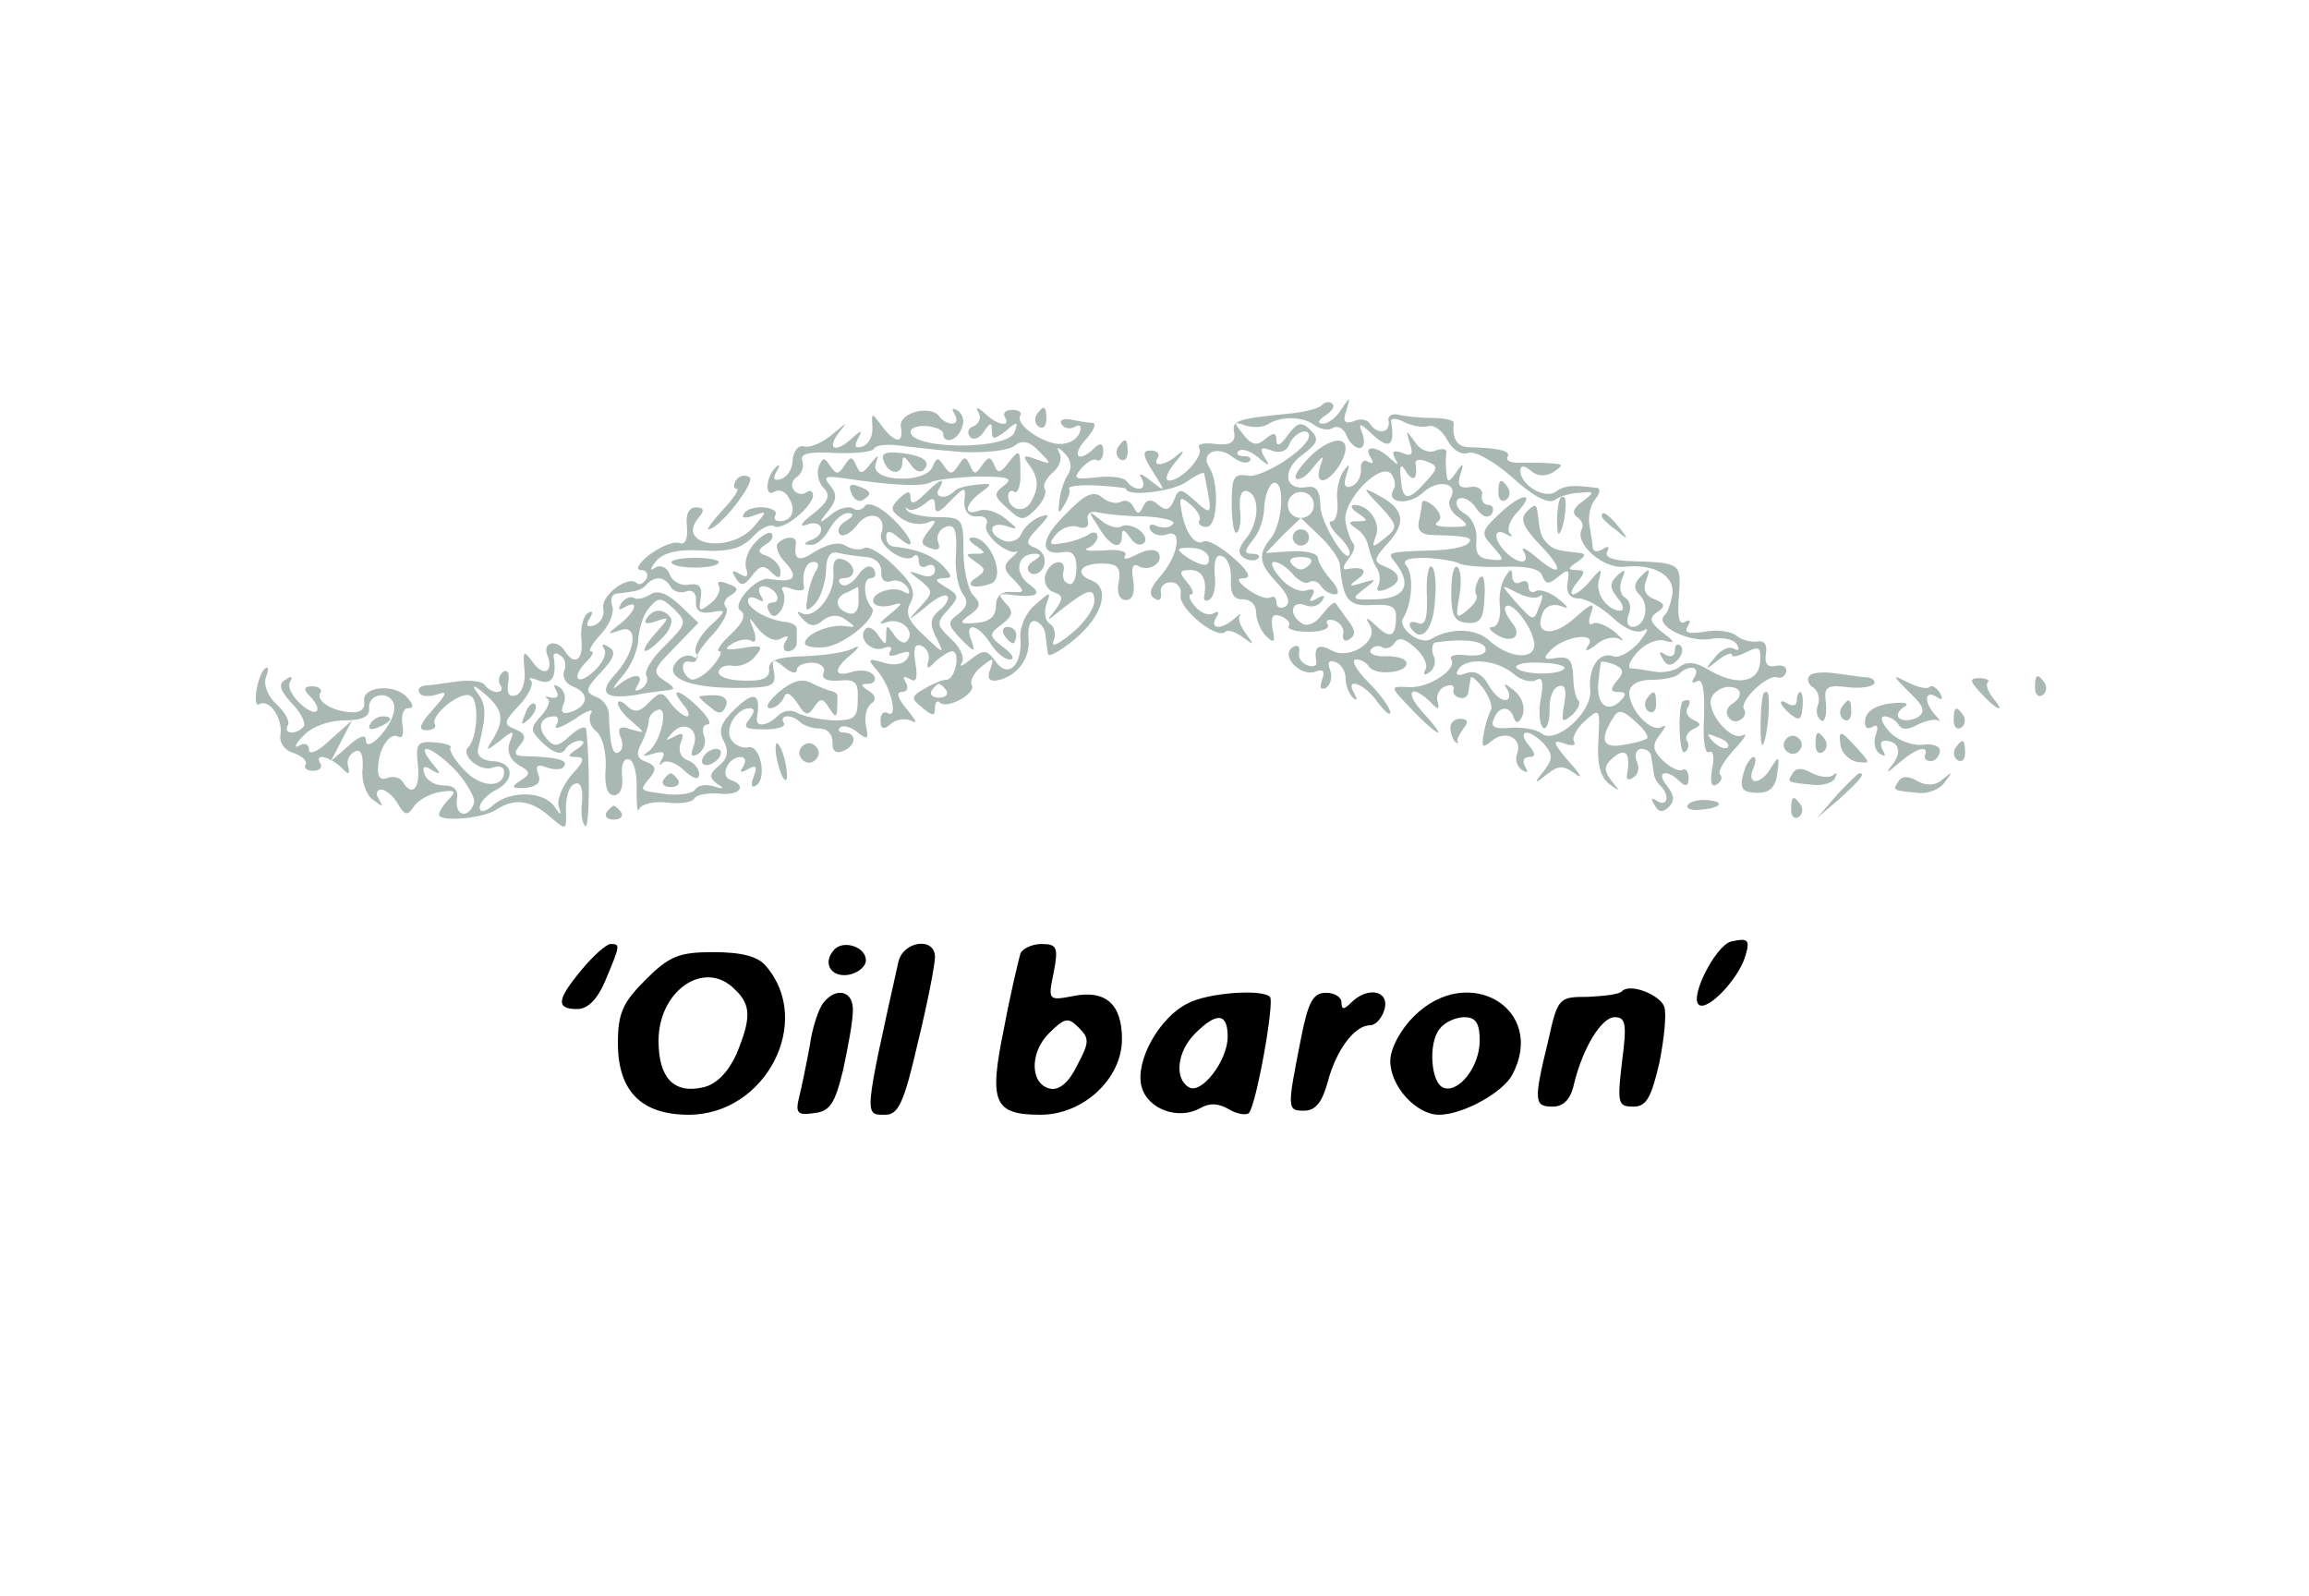
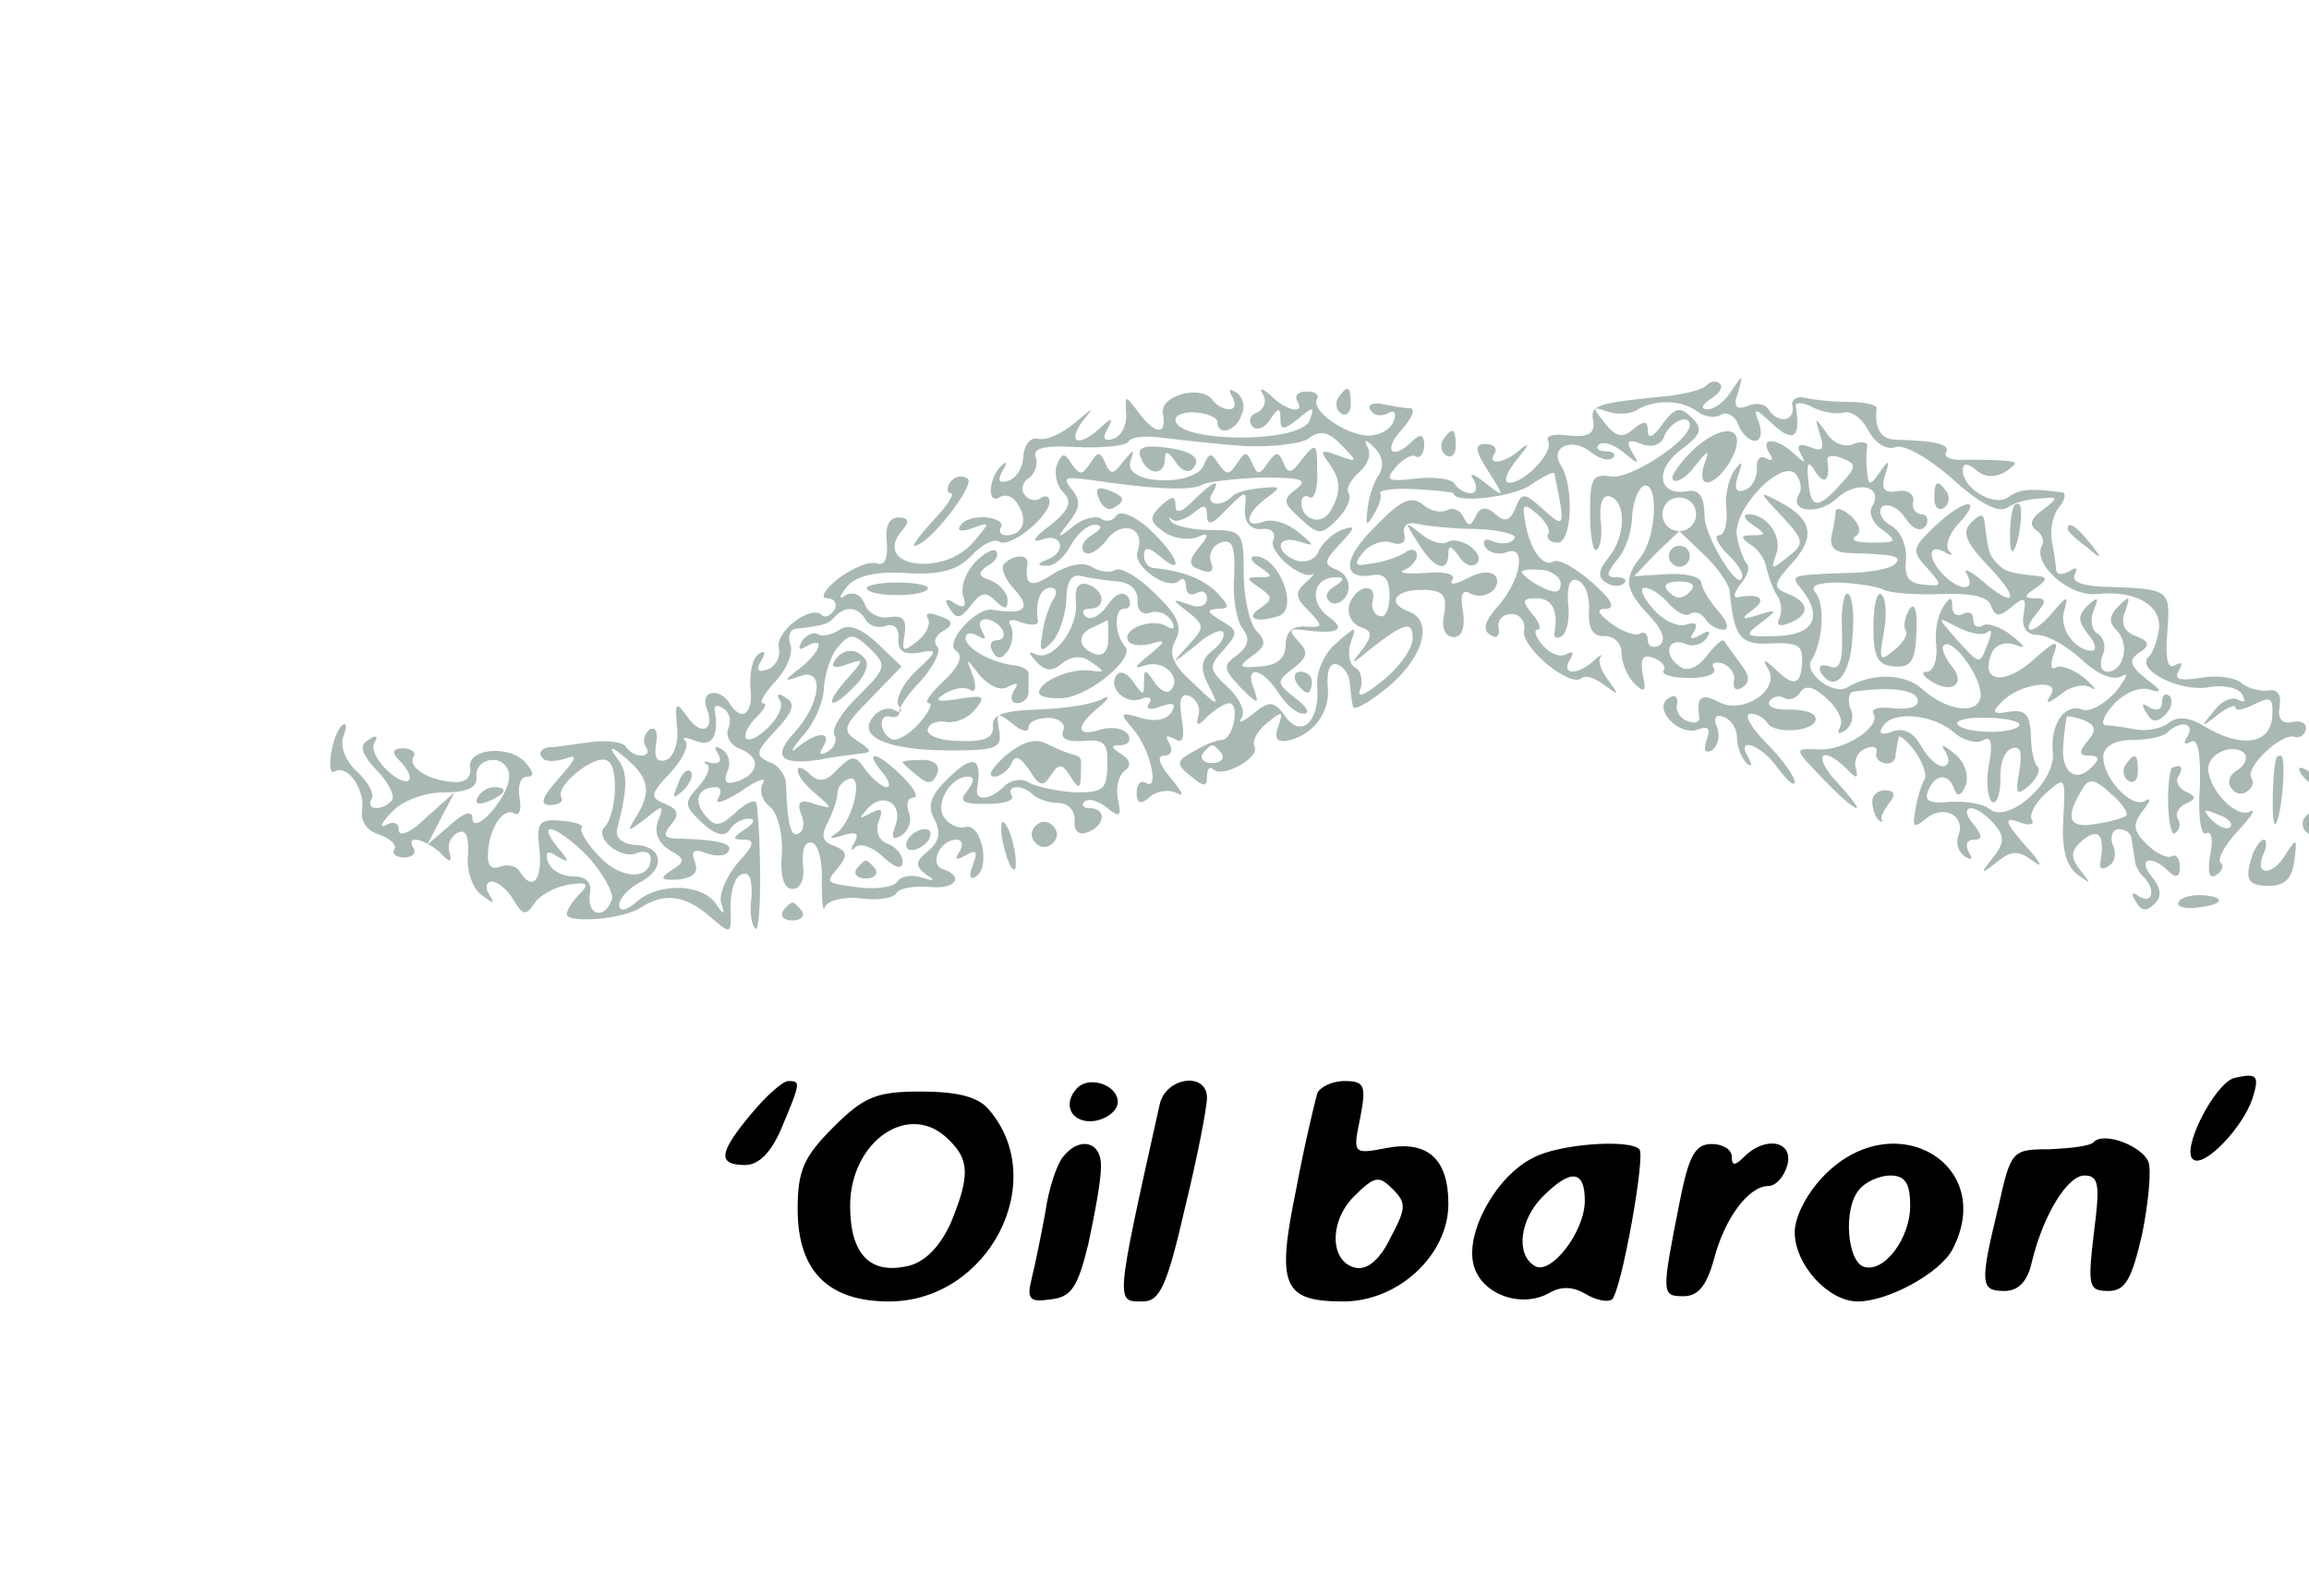
- <svg xmlns="http://www.w3.org/2000/svg" width="220px" height="152px" version="1.0" viewBox="0 0 284 170">
+ <svg xmlns="http://www.w3.org/2000/svg" width="220px" height="152px" version="1.0">
  <g fill="#a9b8b3" transform="translate(0 170) scale(.1 -.1)">
    <path d="m1626 1333c-3-4-19-8-34-10-72-7-77-9-74-24 2-12-5-16-23-14-14 2-23 0-20-5 6-10-22-40-37-40-6 0-3 10 8 23 10 12 12 16 4 10-16-15-34-17-26-5 3 5-1 9-9 9-10 0-10-6 3-26 16-25 16-26-3-11-11 9-16 10-11 3 4-7 3-13-3-13-5 0-12 4-15 9s-20 7-37 5c-27-3-30-2-19 11 7 8 16 13 19 10 4-2 8 3 8 11 0 10-4 11-11 4-19-19-29-10-11 10 10 11 14 20 9 21-5 0-17 2-27 4-9 2-15-1-11-6 3-5 10-6 16-3 6 4 9 1 6-7s-13-14-24-14c-21 0-56 24-49 35 2 4-2 7-10 7s-12-4-9-9c8-13-10-10-25 5-9 8-12 8-7 0 3-6 0-13-6-16-7-2-9-8-5-13s12-2 17 6c8 12 10 12 10 1s3-11 17 0c14 12 16 12 11-1-7-23-128-22-128 0 0 5 9 8 20 7s20-5 20-9c0-14 18-9 23 7 4 8 1 17-5 21-7 4-8 3-4-4s3-12-3-12c-5 0-12 4-15 8-10 16-51 6-48-12 4-21-7-21-24 2-12 16-12 16-11-2 1-10-4-21-12-24-9-3-11 0-6 9 6 11 5 12-6 2-20-19-33-16-18 5 12 15 12 15-7-1-12-10-27-17-35-15-7 2-13-6-14-16 0-11-6-21-14-24-9-3-11 0-6 9 5 8 4 10 0 6-13-11-15-38-3-31 6 4 14 1 18-7 10-15 4-29-11-29-6 0-8 4-5 8 2 4-4 8-14 9-11 1-22-2-25-8-4-5 2-6 12-2 17 6 17 6 0-14-29-33-96-23-68 11 8 9 7 13-3 13-9 0-13-9-11-24 1-15-2-22-9-20-7 3-23-4-37-14-13-10-18-19-11-19s10-5 7-11c-4-6-9-8-12-5-10 10-44-15-41-31 2-9-3-18-11-21-9-3-11 0-6 8s4 11-2 7-9-18-8-32c3-25-8-34-20-15-9 15-28 12-22-4 9-22-5-28-18-9-11 15-12 14-10-9 2-15-3-29-10-32-9-3-12 2-10 15 2 11 0 17-6 14-5-4-7-11-4-16 4-5 2-9-4-9-5 0-12 4-15 9-3 4-18 6-33 4-16-2-33-5-40-5-7-1-10-5-7-9 2-5 12-5 22-2 13 5 12 1-6-19-16-18-18-25-8-25 8 0 13 3 11 7-7 11 33 43 44 35 11-6 8-52-3-63-10-10 15-31 30-25 8 3 14 1 14-5 0-21-29-20-49 2-12 12-19 25-17 27 3 3-6 6-19 7-22 2-24-2-21-28 3-29-7-40-19-20-3 5-12 7-19 4-8-3-12 2-11 13 1 25 15 44 25 38 5-3 7 4 5 15s1 20 7 20c7 0 7 4-1 13-15 18-57 14-53-5 1-9-5-14-16-13-23 1-44 14-38 24 3 4-2 8-10 8-10 0-11-4-4-11 19-19 10-29-10-11-11 10-17 22-13 28s1 7-6 2c-9-5-7-13 8-29 12-12 18-26 14-29-9-10-25-9-19 2 3 4-3 16-14 26s-16 24-13 33c4 10 3 14-1 11-10-9-16-50-7-44 12 7 29-17 26-37-2-10 5-20 16-23 11-4 17-10 15-14-3-4 1-8 9-8s12 4 9 9c-8 13 10 9 25-4 10-11 12-10 9 1-2 7 2 15 9 18s10-5 9-21c-2-14 4-32 12-38 13-10 14-10 8 0-4 6-3 12 3 12 5 0 15-8 20-17 9-15 12-16 20-4 5 8 20 16 32 18 19 3 21 1 11-9-6-6-12-15-12-19 0-9 53-5 70 6 23 15 43 12 66-8 21-18 21-18 20 9 0 15 4 29 11 31 7 3 10-5 9-22-2-14 0-27 4-30 5-3 6 75 1 119-1 5-9 2-20-8-15-14-20-14-29-3-12 14-7 27 10 27 5 0 6-5 2-11-3-6 6-3 22 7 15 11 25 14 21 8-4-7-1-17 7-23 7-6 12-26 11-44-2-22 2-34 10-34s12 10 10 24c-1 14 2 22 9 20 6-2 10-19 9-38 0-19 1-29 3-23 3 6 18 10 34 8s31 0 34 5 17 7 31 6c25-3 35 10 13 17-13 5-2 28 13 28 6 0 7-5 3-12-5-7-3-8 6-3 10 6 12 4 7-9-4-10-3-15 3-11 14 9 5 51-10 47-7-2-17 3-21 10-8 13 7 38 23 38 7 0 6-5 0-13-9-11-5-13 18-13 16 0 27 3 24 8-6 10 10 11 20 1 4-4 15-8 24-8 10 0 16-7 16-17-1-10 4-14 12-11 17 6 19 23 2 23-6 0-8 3-5 6 4 4 13 1 21-5 13-11 15-9 11 8-2 11 1 23 7 27s5 10-3 15c-11 7-11 9-1 9 7 0 10 5 7 10-4 6-15 8-26 5-24-8-25 3-1 22 9 8 10 11 2 7-8-5-35-9-60-10-34-1-45-5-44-16s-8-15-32-14c-19 0-32 6-30 11 1 6 10 9 18 7 9-1 21 4 27 12 11 13 8 14-16 10-20-3-24-2-13 5 8 5 18 7 24 4 5-4 7 2 3 13-7 18-7 18 7 0 9-10 20-15 27-10 8 4 10 3 5-4-4-7-2-12 3-12 6 0 11 5 11 10v18c0 4-6 7-13 8-21 2-47 16-47 26 0 5 5 6 12 2s8-3 4 4-3 12 3 12c5 0 13-4 16-10 3-5 1-10-5-10s-8-5-4-11c4-8 9-7 15 2 4 7 5 17 2 23-4 5 1 7 10 3 9-3 16-3 16 1-3 18 2 32 12 32 6 0 7-5 2-12-4-7-9-22-10-33-3-16-1-17 9-7 7 7 13 25 14 40 0 18 5 26 15 23 8-2 23-4 34-5 12-1 19-8 19-18-1-9 4-14 11-12 7 3 16 0 21-7 4-7 3-10-4-6-13 9-44-2-37-14 3-4 13-5 23-2 13 4 13 2-3-11-15-12-15-14-4-10 18 6 36-12 24-24-3-3-10 0-15 8-9 13-10 13-10 0s-1-13-10 0c-5 8-12 11-15 8-11-11 6-30 22-24 8 3 11 1 8-4-4-6 1-7 11-3 12 4 15 3 10-6-5-7-16-9-29-5-20 6-21 5-7-11 16-19 25-59 12-51-5 3-9-1-9-9 0-11 4-12 13-4 7 6 19 7 26 3s4 2-6 14c-12 14-14 22-7 22s9 5 5 12-3 8 5 4c8-5 10 0 7 19-3 18-1 25 7 22 7-3 11-11 9-18-3-11-1-12 9-1 7 6 16 12 20 12 11 0 4-35-7-35-5 0-17-5-27-11-16-9-17-12-3-23 13-11 16-11 16-1 0 8 3 10 6 7 9-9 46 12 39 22-2 5 3 15 12 22 15 12 16 12 11-3-4-10-2-15 7-14 25 4 43 27 40 52-1 15 2 23 9 21 6-2 12-10 12-18 1-8 2-18 3-22 0-5 15 3 33 18 34 28 44 63 21 72-22 8-15 21 12 21 20 0 24-5 21-23-3-13 1-22 9-22s11 9 9 24c-3 15-1 22 6 18 13-8 32 4 25 16-4 5-14 5-27-2-11-6-18-7-14-1 3 5-8 8-27 6-17-1-26 0-19 3 6 2 12 9 12 14 0 6-6 7-12 2-7-4-21-9-32-10-15-3-17-1-7 11 7 8 19 12 27 9 9-3 14 0 12 8s3 12 12 10c8-2 34-5 57-5 22-1 39-5 36-9-3-5-12-6-20-3-8 4-11 1-8-5 4-6 13-8 21-5 19 7 13-28-10-53-11-13-14-21-6-26 6-4 9-1 8 7-2 7 4 13 12 13s14-7 12-16c-2-17 45-55 55-45 4 3 13 0 22-7 14-10 14-10 4 4-7 9-11 19-8 23 3 3-1 2-7-4-16-14-31-13-22 2 4 6 3 8-3 5-6-4-16 0-23 8s-9 15-5 15 2 7-5 15c-10 12-10 15 4 15 15 0 21-12 17-33-1-5 3-6 7-3 5 3 8 17 6 31-1 17 2 25 9 22 7-2 12-15 11-29-1-17 4-25 15-24 9 0 16-7 16-16 0-10 6-23 12-29 10-10 12-8 8 9-2 15 0 19 11 15 7-3 12-8 9-12-2-4 9-7 25-7s26 4 23 9 0 7 8 5c8-3 13-11 11-17-1-7 2-10 8-6 8 5 7 12-2 23-7 10-14 19-15 21-2 3-9-4-17-14-7-10-18-15-24-11-17 10-15 29 3 23 8-4 17-1 21 5 5 7 2 8-6 3-9-5-11-4-6 3 4 7 2 10-7 7-7-3-22 3-32 15-10 11-13 20-8 20 6 0 16-7 23-15s16-13 20-10c5 3 11 1 15-5 3-5 11-10 17-10s4 8-5 18c-8 9-16 22-16 27-1 6-16 9-33 8l-31-2 21 22 22 21 23-22c13-12 24-28 25-35 4-44 10-52 40-50 25 1 30-2 29-18-1-22-8-24-26-6-11 10-12 9-6-1 11-20-25-43-47-31-17 9-22 5-19-14 1-5-4-7-11-4-7 2-12 10-10 16 1 7-2 10-8 6-16-10 10-37 28-30 10 4 12 0 8-10-3-10-2-13 5-10 6 4 8 14 5 22-4 9-1 13 6 10 7-2 13-11 13-20 0-8 4-19 9-24 5-4 6-3 2 5-13 21 12 13 28-10 9-12 16-18 16-13s-12 22-27 37-22 28-15 28c6 0 13-4 16-9 7-11 46-8 46 4 0 6-11 9-25 9-13-1-22 3-19 8 3 4 9 6 14 3s12 0 15 5c5 8 13 6 26-6 10-9 16-21 12-27-3-6-1-7 5-3s9 13 5 21c-3 8-1 16 3 16 35 5 58 2 61-7 2-7-6-10-22-9-14 2-23 0-20-5 8-12-28-36-53-34-23 1-23 1 4-27 15-16 30-29 33-29 2 0-6 11-19 25-23 25-15 36 9 13 10-11 12-10 9 1-2 7 3 16 10 18 7 3 11 1 10-4-2-4 2-9 7-10 6-2 11 2 11 7 1 6 2 13 3 17 0 4 7-2 15-12 8-11 12-23 10-27-3-5-7-17-9-29-3-17-2-19 10-9 17 14 38 3 31-16-3-7 0-16 6-20 7-4 8-3 4 4s-2 12 5 12c8 0 8 4-1 15-7 8-8 15-2 15 5 0 15-7 22-15 10-12 10-18-1-32-13-16-12-17 4-4 14 11 20 11 35 0 9-7 6 0-8 15-20 23-21 28-7 23 10-4 16-3 13 2-3 4 3 16 13 25 19 17 19 16 17-23-2-28 2-45 13-54 14-10 14-10 3 4-10 13-9 19 3 29 15 12 21 4 16-23-1-5 3-6 8-2 6 3 8 12 4 20-3 8 0 15 6 15s12-4 12-10c1-5 2-14 3-19 0-5 4-13 9-17 11-12 8-26-5-18-7 5-8 3-3-5 5-9 10-10 18-2 7 7 6 15-3 26-14 17 0 21 16 5 7-7 11-6 11 4 0 8-4 13-8 10-4-2-15 3-24 12-13 13-13 19-3 32 7 9 8 13 2 9-13-8-41 22-40 43 1 9 11 15 28 15 14 0 30 3 34 8 12 11 26 8 18-5-4-6-3-8 3-5 7 5 10-10 9-43-2-27 1-47 6-44s7-6 4-20c-3-16-1-24 5-20 6 3 8 9 5 12-4 3 4 17 16 30 13 14 18 22 12 19-13-8-41 22-40 42 1 8 9 15 19 17 19 2 23-11 7-21-6-4-8-11-4-16 3-5 10-7 15-3 5 3 7 9 4 13-6 10 29 43 41 39 5-2 10 2 11 7 1 6-5 9-13 7-10-2-14 3-12 15 2 11-2 17-11 15-7-1-19 2-25 7-7 6-25 8-40 5-20-3-25-1-20 7 4 7 3 9-4 5s-9 7-7 32c3 41 3 41-62 43-20 1-30 5-26 12 3 6 1 7-5 3-7-4-12-4-13 1 0 4-2 17-4 28-2 10 1 25 7 32s7 14 2 14c-31 4-40 3-51-5-14-9-43 9-43 26 0 7 5 7 13 0s18-7 27-2c13 9 13 10 0 11-8 1-25 1-38 1-12-1-20 2-18 7 5 7-8 11-46 12-16 0-22 10-20 30 1 3-11 6-26 6s-34 2-42 4-14-2-12-8c2-15-14-17-23-3-3 5-12 7-20 3-11-4-14 0-9 13 5 18 5 18-6 2-6-10-16-18-23-18s-6 4 3 10c8 5 12 11 9 14-3 4-9 3-13-1zm-9-25c7-5 17-7 23-3 5 3 13-1 16-9 3-9 11-16 16-16 6 0 7 8 4 17-6 15-4 15 14-2 19-17 26-12 21 18-1 4 7 4 16-1 10-5 23-7 30-5 6 2 17-5 23-17 7-13 18-19 26-16s31-10 54-30c25-23 44-33 52-28 7 5 21 9 32 9 17 2 18 1 2-11-11-8-13-14-6-19 5-3 8-10 6-14-11-17 25-50 52-47 37 4 62-11 59-34-2-11-6-23-10-26-12-12 29-33 56-29 14 3 29 0 33-6 4-7 3-9-3-6-6 4-17-1-24-11-13-15-12-16 4-3 9 7 17 10 17 7 0-4 8-2 18 3 16 8 18 6 17-12-2-26-29-30-63-10-16 10-27 11-36 4-6-5-21-8-31-6-11 2-24 4-29 4-5 1-1 10 8 20 10 11 25 17 34 14 13-4 12-1-3 10-16 13-17 18-7 25 11 7 10 11-3 16-11 4-15 12-10 24 5 14 4 15-6 5s-10-16-2-24c13-13 6-39-9-39-6 0-8 7-5 15 4 8 2 17-4 21-6 3-8 13-4 23 5 12 4 13-6 4-10-10-9-15 1-28 7-8 8-15 3-15-16 0-32 22-26 39 4 14 2 13-10-1-8-10-18-18-22-18s-2 7 5 15c10 12 10 15-1 15s-11 2 1 10c10 7 11 10 3 11-28 3-32 4-40 12s-9 13-12 39c-1 9-4 9-13 0s-5-19 17-42c31-32 25-41-8-12-11 9-17 11-13 5 9-16-6-17-22-1s-15 31 1 22c6-4 9-3 4 1-4 5 0 17 10 27 23 25 4 23-24-4-21-20-22-23-7-39 15-17 15-18-3-16-14 1-19 7-17 24 1 13-5 27-14 32s-13 13-9 18c5 4 15 0 22-10 8-12 15-14 20-8 3 6 1 11-4 11-6 0-10 6-8 13 1 6-6 11-15 9-13-2-16 2-12 15 5 15 4 16-5 3s-11-13-12 0c-1 8-1 19 0 24s-5 6-13 3c-9-4-20 1-26 11-11 15-11 15-6-2 5-14 2-17-9-12-11 4-14 2-9-7s4-9-7 1c-16 15-33 16-23 0 4-6 3-8-3-5-6 4-10-1-9-10 0-9-5-18-12-20-8-3-10 2-6 14 5 14 4 15-4 4-5-8-9-24-7-37 1-13-2-24-7-24s-2-7 6-16c9-8 16-18 16-22 0-21-35 34-36 56 0 19-5 26-16 24-28-5-32 20-7 39 20 15 22 20 11 31s-16 10-28-6c-8-12-14-15-14-7 0 10-3 11-14 2-10-9-17-7-27 6-12 15-12 16 2 11 9-3 21-3 28 1 17 11 44 10 58-1zm-7-13c0-15-57-52-75-49s-20-2-20-35c0-22 3-37 6-35 4 2 6 15 4 29-1 16 2 24 9 22 16-5 15-39-2-59-9-11-10-18-2-23 6-4 14-4 17-1 4 3 1 6-7 6-10 0-10 3 1 17 8 9 14 27 14 41 1 14 6 27 11 29 15 5 12-50-3-68-16-20-15-31 8-55 13-14 17-24 10-29-6-3-11-1-11 5s-3 9-8 6c-4-2-16 2-27 10-13 10-15 14-4 14 9 1 3 10-14 25-16 14-32 23-37 20-10-6-23 12-27 39-3 16-1 17 12 6 8-7 13-16 10-19-2-4 2-8 9-8 14 0 16 54 3 74-11 17 11 27 29 12 8-6 17-9 21-5 3 3 0 6-7 6s-10 3-7 6c4 4 14 1 24-7 14-12 16-12 8 0-6 11-4 13 9 8 10-4 19-1 22 8 6 14 24 21 24 10zm-425-20c28-1 56 2 63 8 9 7 18 6 30-7 16-16 16-17-3-10-16 6-18 5-9-7 12-16 12-29 1-47-9-13-27-7-27 9 0 6 4 8 8 5 4-2 8 9 7 25 0 27-1 28-14 12-10-14-14-15-18-4-5 11-7 11-15 0-8-12-10-12-15 0-5 11-7 11-14 0-8-12-10-12-18-1-7 11-9 11-14-1-8-21-77-19-70 3 4 13 4 13-7 0-9-12-12-13-17-1-5 11-7 11-14 0-8-12-10-12-18-1-7 11-9 11-14-1-3-8 0-20 6-26 9-9 6-17-13-32-15-11-18-17-7-13 19 7 24-12 5-19-10-4-10-6-1-6 7-1 17 8 23 19s16 20 23 20c8 0 7-4-3-10-8-5-11-12-7-16s13 1 21 11c14 20 38 13 30-10-6-14 29-39 40-28 3 3 6 1 6-6s5-9 10-6c6 3 10 1 10-5 0-7-7-10-17-6-17 6-17 5-1-7 16-13 16-15 0-32-17-19-17-19 6-1 12 11 24 17 27 14s-1-11-10-18c-11-9-12-17-3-34 10-20 9-20-15 3-20 18-24 28-17 41s2 24-20 45c-15 15-32 25-37 22s-15-2-23 3-22 2-37-7c-21-14-27-11-24 10 1 9-13 9-22 0-4-3 0-15 10-25 16-18 9-24-21-19-16 3-47-32-35-39 7-5 3-15-12-29-12-11-19-21-14-21 4 0 0-9-10-20s-22-17-26-14c-12 7-12 25 0 21 5-1 8 1 8 5-1 3 8 17 21 30 12 14 19 28 15 32s-2 11 6 15c10 6 9 10-4 14-9 4-14 3-11-2s-1-15-10-22c-14-11-15-10-12 7 2 14-2 18-15 16-9-2-20 4-23 12-3 9-11 13-18 9-7-5-7-2 1 8s27 15 57 13c33-2 49 3 62 17 9 10 21 16 26 13 10-7 48 24 48 38 0 5-4 7-9 3-5-3-12-1-15 4-4 5-1 13 5 16 5 4 8 12 6 19-4 9 8 12 39 10 24-1 46 1 49 5 2 5 17 6 32 4 16-2 51-6 78-8zm129-27c-5-7-10-22-11-33-2-16-1-17 6-5 5 8 8 17 6 20s13 5 33 4 37-3 37-4c0-10 54-4 72 7 13 9 23 14 24 12 11-53 10-53-11-34-18 16-20 16-26 1-5-12-10-14-19-6s-15 7-19-2c-5-10-7-10-12 0-3 6-10 9-15 6-6-3-16-1-23 5-11 9-21 5-45-20-32-31-33-52-3-47 11 2 16-4 16-19 0-13-4-22-9-20-6 1-9 8-7 15 4 17-15 15-22-3-3-9 1-18 9-22 13-4 13-8 3-22-12-15-11-15 7 0 33 26 41 28 41 11 0-10-13-28-28-40-17-14-26-18-22-9 3 8 1 18-5 21-6 4-7 14-4 24 6 16 5 16-14-1-11-9-19-27-18-40 3-34-15-51-30-30-11 15-15 16-31 3-10-8-15-10-11-4s-2 19-13 29c-18 17-19 20-4 36 14 16 14 18-3 28-13 8-14 10-3 11 12 0 12 2-1 16-14 13-32 20-61 23-5 1-8 6-8 12 0 8 5 8 15-1 25-21 17 1-10 26-13 12-27 18-31 13-3-5-10-7-15-3-5 3-18 0-27-8-15-12-16-11-3 5 10 13 11 20 2 31s-6 12 16 9c60-9 98-11 108-5 5 3 31 6 57 7 38 0 45-2 33-11-13-10-13-13 4-28 17-16 20-16 35-1 9 9 14 20 11 25-3 4 2 13 10 20s12 17 8 24c-4 8-2 8 7-1 7-7 9-17 4-25zm440-9c-22-25-29-24-31 3-2 18 0 20 7 8 9-13 14-7 11 12 0 4 6 5 15 1 13-5 13-8-2-24zm-40-10c-10-17 19-20 36-4 19 18 45 12 34-7-4-6 0-17 10-23 14-11 13-12-10-12-14 0-22 2-16 6s4 11-4 19c-8 7-14 9-15 5 0-4-2-15-4-24-2-11 4-16 19-16 40-1 49-3 42-10-4-5-26-9-49-9-53-2-51-2-40-16 20-26 11-43-24-44-30-1-32 0-16 12 17 13 17 14-2 8-16-5-17-4-5 5 14 10 7 16-14 12-5-1-4 4 2 12 7 8 9 16 7 19-3 3-8 15-10 27-5 26 45 77 57 58 4-6 5-14 2-18zm-98-19c0-9-7-16-16-16s-16 7-16 16 7 16 16 16 16-7 16-16zm-129-66c0-9-5-10-19-3-10 5-18 12-18 14s8 3 18 2c10 0 19-7 19-13zm123-8c-7-7-13-7-20 0-6 6-3 10 10 10s16-4 10-10zm185 2c6-3 30-5 54-4 28 1 45-2 48-11 4-11 8-11 20-1s14 9 11-8c-2-12 3-19 14-19 9 0 28-11 42-24 15-14 30-20 38-15 7 4 4-2-6-15-11-12-25-20-32-17-17 6-31-14-28-42 2-28-43-67-60-53-6 5-23 8-38 7-19-2-25 1-21 10 6 17 20 18 25 2 3-8 7-6 11 4 3 10-1 22-11 30-11 9-14 10-8 1 4-7 3-13-3-13s-15 9-21 20c-7 12-16 17-27 13-10-4-14-2-9 5 9 15 47 12 68-6 9-8 22-11 28-7 7 4 9-3 5-24-3-16-1-32 3-35s8 7 8 21c-1 15 4 28 11 30 8 3 10-4 7-22-4-22-3-24 10-13 7 7 11 15 7 18-3 3-6 16-6 30-1 19-5 24-20 22-16-3-18-1-8 9 17 18 57 23 47 7-6-9-3-9 9 0 9 8 22 11 29 7s4 0-6 9c-10 8-23 13-27 10-5-3-6 3-2 13 5 14 1 13-20-6-27-24-50-21-40 5 3 9 12 13 22 10 12-5 11-2-3 9-10 8-23 12-27 9-5-3-9 0-9 6s-4 8-10 5c-5-3-10 0-10 7 0 10-2 10-9-1-5-8-8-24-6-37 1-13-3-24-9-24s-4-4 4-9c20-13 34-2 19 15-6 8-10 17-7 19 7 8 32-24 35-44 3-22-29-21-55 2-17 16-49 16-72 2-13-8-42 14-34 26 11 18 13 53 4 64-6 7 1 10 23 10 18-1 37-4 42-7zm-970-29c4-6 13-8 20-5 7 2 12-3 11-12-1-12 5-16 19-14 19 4 19 2-3-18-12-12-19-26-16-32 4-6 3-8-3-5-6 4-16 1-21-6-16-19 14-32 73-32 44 0 50 2 47 19s-2 18 12 7c9-8 16-9 16-4s8 9 19 9c10 0 17-6 14-12-3-8 4-11 19-10 20 2 24-2 23-23 0-23-4-26-30-26-17 1-36 5-44 9-7 5-18 3-24-3-13-13-28-15-26-3 5 30-3 34-26 12-18-17-22-27-15-40s5-22-6-31c-12-10-12-14-2-22 10-6 8-7-4-3-10 3-20 1-23-4s-18-7-33-6c-37 5-36 4-23 20 9 11 8 15-4 20-12 4-13 10-6 23 5 10 9 22 9 28 0 5 5 11 11 13 14 5 4-39-11-51-9-6-8-7 5-3s16 2 11-7c-4-6-3-9 1-4 5 4 17 0 27-10 11-10 18-12 18-4 0 6-6 14-14 17-9 3-12 12-9 21 5 12 3 14-8 8s-11-5-2 5c15 16 34 4 26-17-4-11-3-14 6-9 7 5 10 14 7 22s-1 14 4 14c6 0 1 9-10 20-23 23-38 27-20 5 7-8 9-15 5-15s-13 7-20 16c-10 15-13 15-27 1-11-12-18-13-27-4-6 6-11 7-11 3 0-5 8-15 18-23 16-14 16-14-2-9-13 5-17 2-13-9 4-8 3-17-2-19-7-5-11 8-12 46 0 9-7 19-16 22-14 6-13 10 6 30 17 18 19 26 10 31-7 5-10 4-6-2s-2-18-13-28c-21-19-28-7-8 13 7 7 9 12 5 12s1 9 12 21 17 27 14 35 0 15 6 15c26 3 30 4 37 12 10 10 22 9 29-4zm1069-11c4 3 4-1 0-11-8-21-7-21-30 4-19 22-19 22 2 11 12-6 24-8 28-4zm-1200-92c-3-7 2-16 10-19 21-8 20-23 0-31-12-4-15-2-11 9 4 8 1 17-5 21-7 4-8 3-4-4s2-10-6-9c-7 2-9 2-5-1 5-2 1-12-7-21-15-16-14-19 3-35 12-11 21-14 26-7 3 6 12 11 18 11 7 0 6-4-3-10-12-8-13-10-1-10 11 0 9-6-6-22-11-13-18-30-16-38 4-12 3-13-5-1-13 19-53 20-74 3-11-10-18-11-18-4 0 6 9 16 21 22 24 13 20 35-7 35-11 1-18 7-16 15 11 43 10 55-1 69-8 11-4 10 10-2 22-19 24-32 8-57-8-13-7-13 10 0 17 14 18 13 12-2-4-11 0-21 11-28 15-8 15-11 2-19-12-8-11-10 7-9 14 2 19 7 15 17s-1 13 11 8c9-3 19-3 21 2 5 7-9 11-47 12-14 0-16 3-8 13 9 10 7 15-5 20-15 6-15 9 5 30 11 12 18 26 14 30s0 4 10 0c16-6 22 5 18 29-1 5 3 6 8 2 6-3 8-12 5-19zm1230 3c-5-9-53-8-59 1-2 4 11 7 29 6 19 0 32-4 30-7zm65-15c-9-11-8-14 2-14 9 0 10-3 2-11-16-16-30-4-27 23 1 13 3 24 3 25 1 1 8 0 16-3 12-5 13-10 4-20zm-825-12c3-5-1-9-9-9s-12 4-9 9c3 4 7 8 9 8s6-4 9-8zm-679-23c-1-20-35-57-35-38 0 7-8 5-21-7l-22-19 26 50-27-24c-14-14-26-19-26-12s-5 9-12 5-5 2 5 12c10 11 31 19 50 19 23 0 32 5 31 15-1 9 6 16 16 16 9 0 16-8 15-17zm1541-36c-2-2-15-6-29-8-26-5-30 6-13 33 6 11 12 10 27-4 11-9 17-19 15-21zm99-11c-3-3-11 0-18 7-9 10-8 11 6 5 10-3 15-9 12-12zm-1564-29c14-16 24-34 22-40-7-20-24-15-21 5 2 11-3 17-16 17-11 0-21 6-24 14-3 10 0 11 9 5 12-7 12-5 0 9-22 28 2 19 30-10z" />
    <path d="m1616 1274c-15-14-25-28-22-31 3-4 13 2 21 13 13 16 14 16 9 2-8-24 8-23 23 0 20 33 0 42-31 16z" />
    <path d="m1843 1225c0-8 4-12 9-9s6 10 3 15c-9 13-12 11-12-6z" />
    <path d="m1919 1218c-5-9-5-48-1-43 6 6 11 45 5 45-2 0-4-1-4-2z" />
    <path d="m2060 1031c0-7-5-9-12-5-7 5-8 3-3-5 5-9 10-10 18-2 6 6 8 14 4 18-4 3-7 1-7-6z" />
    <path d="m1087 1264c6-17 23-18 23-1 0 8 3 7 10-3 5-8 12-11 16-7 10 10 0 18-29 21-18 2-24-1-20-10z" />
    <path d="m928 1163c-9-10-13-24-10-32 3-9 0-11-8-6-9 6-11 4-5-5 6-10 10-10 20 3 9 12 14 14 23 5s12-9 12 0c0 7-7 15-16 19-12 4-13 7-3 14 8 4 11 10 8 14-3 3-13-3-21-12z" />
    <path d="m826 1139c2-4 15-6 29-6s27 2 29 6c2 3-11 6-29 6s-31-3-29-6z" />
    <path d="m1047 1225c3-8 9-12 14-9 12 7 11 11-5 17-10 4-13 1-9-8z" />
    <path d="m1137 1223c-11-11-17-13-17-5 0 10-3 10-14 0-11-11-11-15 2-24 9-7 23-9 32-6 12 5 13 3 2-10-10-13-10-17 2-21 10-4 13-1 10 7-3 7 1 16 9 19 11 4 14-3 13-31-2-20 2-43 8-51 7-9 6-16-5-25-14-10-14-13 3-31 16-16 18-17 13-2-10 23 7 22 23-3 7-11 17-20 24-20s3 7-8 15c-18 14-18 16-2 28 14 11 15 16 5 26-9 10-9 12 3 11 35-5 44 0 25 13-18 14-14 37 8 37 8 0 8-3-2-9-8-5-9-11-3-15 5-3 13 1 16 9 3 9-1 18-10 22-13 5-13 8 3 25 15 16 15 18 1 13-9-4-19-13-22-21-3-7-12-11-21-8-21 8-19 25 3 18 15-5 15-4-1 9-11 9-25 13-33 10-19-7-18 7 2 22 15 11 15 12-4 10-12-1-25-4-28-8-11-11-26-8-19 3 9 15 1 12-18-7zm49-10c0-11 6-18 16-17s14-4 11-11c-4-12 28-38 38-32 2 1-1-3-8-9-9-8-9-14 4-26 14-15 14-16-3-15-12 1-19-5-19-17 0-13-8-20-24-21-21-2-22 0-8 10 13 9 14 14 4 24-6 6-12 31-12 54 0 40-1 42-32 42-17 0-34 4-37 8s-3 5 1 2c3-3 12 0 20 6 10 9 13 8 13-2s5-9 17 4c21 21 21 21 19 0z" />
    <path d="m1200 1160c13-9 13-10 0-10s-13-1 0-10 13-11 0-20c-14-9-3-14 18-7 20 6 1 57-22 57-6 0-4-5 4-10z" />
    <path d="m1235 1050c3-5 8-10 11-10 2 0 4 5 4 10 0 6-5 10-11 10-5 0-7-4-4-10z" />
    <path d="m1698 1208c21-23 22-26 5-39-15-12-16-12-11 2 7 17-8 39-26 39-6 0-4-5 4-10 13-9 13-10 0-10-12 0-12-2-2-9 7-4 14-14 15-22 2-8 6-20 10-26 5-7 5-17 2-23s1-7 9-4c21 8 20 20 0 28-15 6-15 9 3 29 23 25 20 42-10 58-22 12-22 11 1-13z" />
    <path d="m1755 1099c1-30-2-38-12-34-8 3-11 0-8-6 13-20 28-3 30 34 2 20 0 39-4 41-4 3-7-13-6-35z" />
    <path d="m1785 1102c0-28 4-36 20-37s20 5 21 33c1 21-2 29-7 21-4-7-6-16-3-20 2-4-3-12-12-19-13-11-14-9-9 18 3 17 2 33-3 36-4 2-7-12-7-32z" />
    <path d="m800 1100c-8-5-17-7-21-4-4 2-11-1-15-7-4-8-3-9 4-5 19 11 14-5-5-20-17-13-17-14 0-8 23 8 19-27-7-55-20-22-12-30 24-25 14 3 32 5 40 6 11 1 11 3-3 12-15 10-14 14 13 41l29 30-23 22c-15 14-27 19-36 13zm18-63c-16-15-26-32-23-37s0-12-6-16c-8-4-9-3-5 4 10 16-6 15-24 0-8-7-6-2 5 11 11 12 20 33 20 46 1 12 6 30 13 38 12 14 15 14 31-1 16-16 16-18-11-45z" />
    <path d="m795 1070c-4-6 1-7 12-3 17 6 17 5-1-15-22-25-15-30 8-6 9 8 14 20 11 25-8 12-22 12-30-1z" />
    <path d="m958 980c-12-11-18-19-11-20 6 0 14 6 17 13 3 8 8 6 17-7 9-15 13-16 20-5 8 12 11 12 19-1 9-14 10-13 10 15 0 3-3 5-7 6-5 1-15 5-25 10-11 6-23 3-40-11z" />
    <path d="m860 974c0-1 6-7 14-13 10-9 15-8 19 2 3 8-3 13-14 13s-19-1-19-2z" />
    <path d="m865 900c-3-5-2-10 4-10 5 0 13 5 16 10 3 6 2 10-4 10-5 0-13-4-16-10z" />
    <path d="m816 872c-3-5 1-9 9-9s12 4 9 9c-3 4-7 8-9 8s-6-4-9-8z" />
    <path d="m646 953c-6-14-5-15 5-6 7 7 10 15 7 18s-9-2-12-12z" />
    <path d="m455 940c-3-6 1-7 9-4 18 7 21 14 7 14-6 0-13-4-16-10z" />
    <path d="m1275 1321c-3-5-2-12 3-15s9 1 9 9c0 17-3 19-12 6z" />
    <path d="m1375 1281c-3-5-2-12 3-15s9 1 9 9c0 17-3 19-12 6z" />
    <path d="m905 1240c-3-5-3-10 1-10s-3-11-16-25-21-25-19-25c14 0 59 59 51 64-6 4-13 2-17-4z" />
    <path d="m1351 1183c15-25 29-30 29-10 0 8 3 7 10-3 5-8 12-11 17-7 9 10-17 28-29 20-5-2-16 1-25 9-15 12-15 11-2-9z" />
    <path d="m1970 1196c0-2 8-10 18-17 15-13 16-12 3 4s-21 21-21 13z" />
    <path d="m1590 1170c0-5 5-10 10-10 6 0 10 5 10 10 0 6-4 10-10 10-5 0-10-4-10-10z" />
    <path d="m1025 1127c3-26-23-59-39-50-7 3-6 1 1-7 9-10 16-10 25-2 9 7 19 8 28 1 13-9 13-10 0-8-19 3-50-10-50-21 0-4 11-6 24-5 26 3 68 39 58 49-10 11-11 36-1 36 6 0 7 5 4 11-5 6-12 4-20-8-7-10-17-15-21-10-4 4-2 7 4 7 16 0 15 17-1 23-9 3-13-2-12-16zm31-36c0-11-5-17-13-14-17 6-17 20 0 26l12 6c1 1 1-7 1-18z" />
    <path d="m2225 999c-3-4 0-11 6-14 5-4 8-13 5-21-3-7-1-16 4-19 4-3 7 6 6 20-3 21 0 24 26 21 15-2 30 0 33 4 2 3-1 7-8 8-7 0-24 3-40 5-15 2-30 1-32-4z" />
    <path d="m2348 980c18-17 21-24 11-31-7-4-17-5-22-2s-3 9 4 14c9 5 3 7-15 5s-30-9-32-20c-1-9 2-13 9-9 6 4 8 0 4-10-3-9-1-19 5-23 7-4 8-3 4 4s-3 12 2 12c17 0 22-13 10-29-10-12-8-12 8 2 21 18 36 22 32 10-2-5 1-8 7-8 5 0 10 5 11 12 1 6-8 10-22 8-13-1-31 6-40 16-10 11-12 19-6 19s14-5 17-10c4-7 12-7 24 0 10 5 21 7 25 5 3-3 2 1-4 7-14 16-13 31 2 22 7-5 8-3 4 5-5 7-10 10-13 7s-15 0-27 6c-19 10-19 9 2-12z" />
    <path d="m2437 978c19-21 31-25 14-5-6 8-9 16-6 19 3 2-2 5-10 5-13 0-13-3 2-19z" />
    <path d="m2503 985c0-8 4-12 9-9s6 10 3 15c-9 13-12 11-12-6z" />
    <path d="m2025 971c-3-5-2-12 3-15s9 1 9 9c0 17-3 19-12 6z" />
    <path d="m2169 978c-4-10-5-67-1-63 6 6 11 65 5 65-2 0-4-1-4-2z" />
    <path d="m2210 969c0-5-4-7-10-4-14 9-12-1 3-13 10-8 13-6 14 9 1 10 0 19-3 19-2 0-4-5-4-11z" />
    <path d="m2069 968c-6-17-3-66 3-62 5 3 6 9 3 14-3 4 1 11 7 14 11 5 11 7 0 12-6 3-10 10-6 15 3 5 3 9 0 9s-6-1-7-2z" />
    <path d="m2265 961c-3-5-2-12 3-15s9 1 9 9c0 17-3 19-12 6z" />
    <path d="m2403 945c0-8 4-12 9-9s6 10 3 15c-9 13-12 11-12-6z" />
    <path d="m1784 934c1-8 4-15 7-16 2-2 3-1 2 1-2 2 2 9 7 16 7 8 5 12-4 12-8 0-13-6-12-13z" />
    <path d="m2196 921c-4-5-2-12 3-15 5-4 12-2 15 3 4 5 2 12-3 15-5 4-12 2-15-3z" />
    <path d="m2233 915c0-8 4-12 9-9s6 10 3 15c-9 13-12 11-12-6z" />
    <path d="m2264 913c2-9 11-17 20-19 17-2 17-2 0 17-21 23-23 23-20 2z" />
    <path d="m955 900c6-30 16-40 12-12-2 12-6 24-10 28-3 4-4-4-2-16z" />
    <path d="m983 905c0-6 6-12 12-12s12 6 12 12-6 12-12 12-12-6-12-12z" />
    <path d="m2405 911c-3-5-2-12 3-15s9 1 9 9c0 17-3 19-12 6z" />
    <path d="m2147 888c-9-26-6-32 15-32 15 0 22 7 24 24 3 21 2 22-7 8-12-22-31-24-23-3 4 8 4 15 1 15s-7-6-10-12z" />
    <path d="m2205 880c-7-11-8-11 23-14 13-2 26 2 29 8s3 8-2 4c-4-4-16-3-26 2-12 7-20 7-24 0z" />
    <path d="m2259 853-24-28 28 24c25 23 32 31 24 31-2 0-14-12-28-27z" />
    <path d="m2335 870c-7-11-8-11 23-14 12-2 28 4 34 13 10 13 10 14-2 4-9-8-19-9-31-3-11 7-20 7-24 0z" />
    <path d="m2076 841c-3-4 4-7 14-6 27 2 33 10 10 12-11 1-22-2-24-6z" />
    <path d="m2203 835c0-8 4-12 9-9s6 10 3 15c-9 13-12 11-12-6z" />
    <path d="m746 832c-3-5 1-9 9-9s12 4 9 9c-3 4-7 8-9 8s-6-4-9-8z" />
    <path fill="#000" d="m2129 673c-19-5-52-70-39-78 11-7 47 31 56 58 7 22 5 25-17 20z" />
    <path fill="#000" d="m716 639c-31-37-33-49-6-49 13 0 25 12 35 36 18 43 18 44 6 44-5 0-21-14-35-31z" />
    <path fill="#000" d="m1027 664c-16-16-6-35 16-32 12 2 22 10 22 18 0 16-26 25-38 14z" />
    <path fill="#000" d="m1105 648c-43-193-42-188-16-188 16 0 23 15 40 89 12 49 21 96 21 105 0 25-39 20-45-6z" />
    <path fill="#000" d="m1255 658c-2-7-12-48-20-91-19-92-13-107 45-107 52 0 100 44 100 93 0 43-20 61-60 53-31-6-31-5-24 29 6 31 4 35-15 35-12 0-24-6-26-12zm70-137c-10-21-22-31-33-29-25 5-26 44-2 68 20 20 24 20 37 7s13-18-2-46z" />
    <path fill="#000" d="m794 626c-28-28-34-41-34-78 0-59 29-88 87-88 95 0 154 115 95 183-10 12-30 17-65 17-42 0-54-5-83-34zm110-12c20-19 20-35 2-79-10-22-24-37-40-41-37-9-56 11-56 57 0 62 57 101 94 63z" />
    <path fill="#000" d="m1995 612c-3-4-22-6-42-7-36 0-37-1-49-55-18-74-17-80 6-80 13 0 22 9 26 28 11 45 34 82 50 82 14 0 15-9 9-55-6-51-5-55 14-55 16 0 22 11 32 54 6 30 9 61 6 69-6 15-42 29-52 19z" />
    <path fill="#000" d="m1013 598c-6-7-14-31-17-53-4-22-10-51-13-63-5-20-2-23 18-20 20 2 26 12 36 53 6 28 12 60 12 73 1 24-20 30-36 10z" />
    <path fill="#000" d="m1461 597c-35-17-65-71-57-102 7-28 45-42 72-27 12 7 23 6 35-1 10-6 21-8 25-5 9 9 32 137 26 143-10 10-77 5-101-8zm49-41c0-30-33-72-48-62-18 11-14 44 8 66 27 27 40 25 40-4z" />
    <path fill="#000" d="m1600 553c-17-86-17-88 4-88 14 0 22 10 29 35 10 39 33 70 52 70 7 0 15 9 18 20 6 23-21 28-41 8-9-9-12-9-12 0 0 7-9 12-19 12-16 0-22-11-31-57z" />
    <path fill="#000" d="m1739 581c-17-17-29-40-29-55 0-31 32-66 60-66 29 0 78 27 90 49 43 81-54 139-121 72zm81-30c0-31-25-64-44-58-16 5-20 55-5 73 6 8 20 14 30 14 14 0 19-7 19-29z" />
  </g>
</svg>
